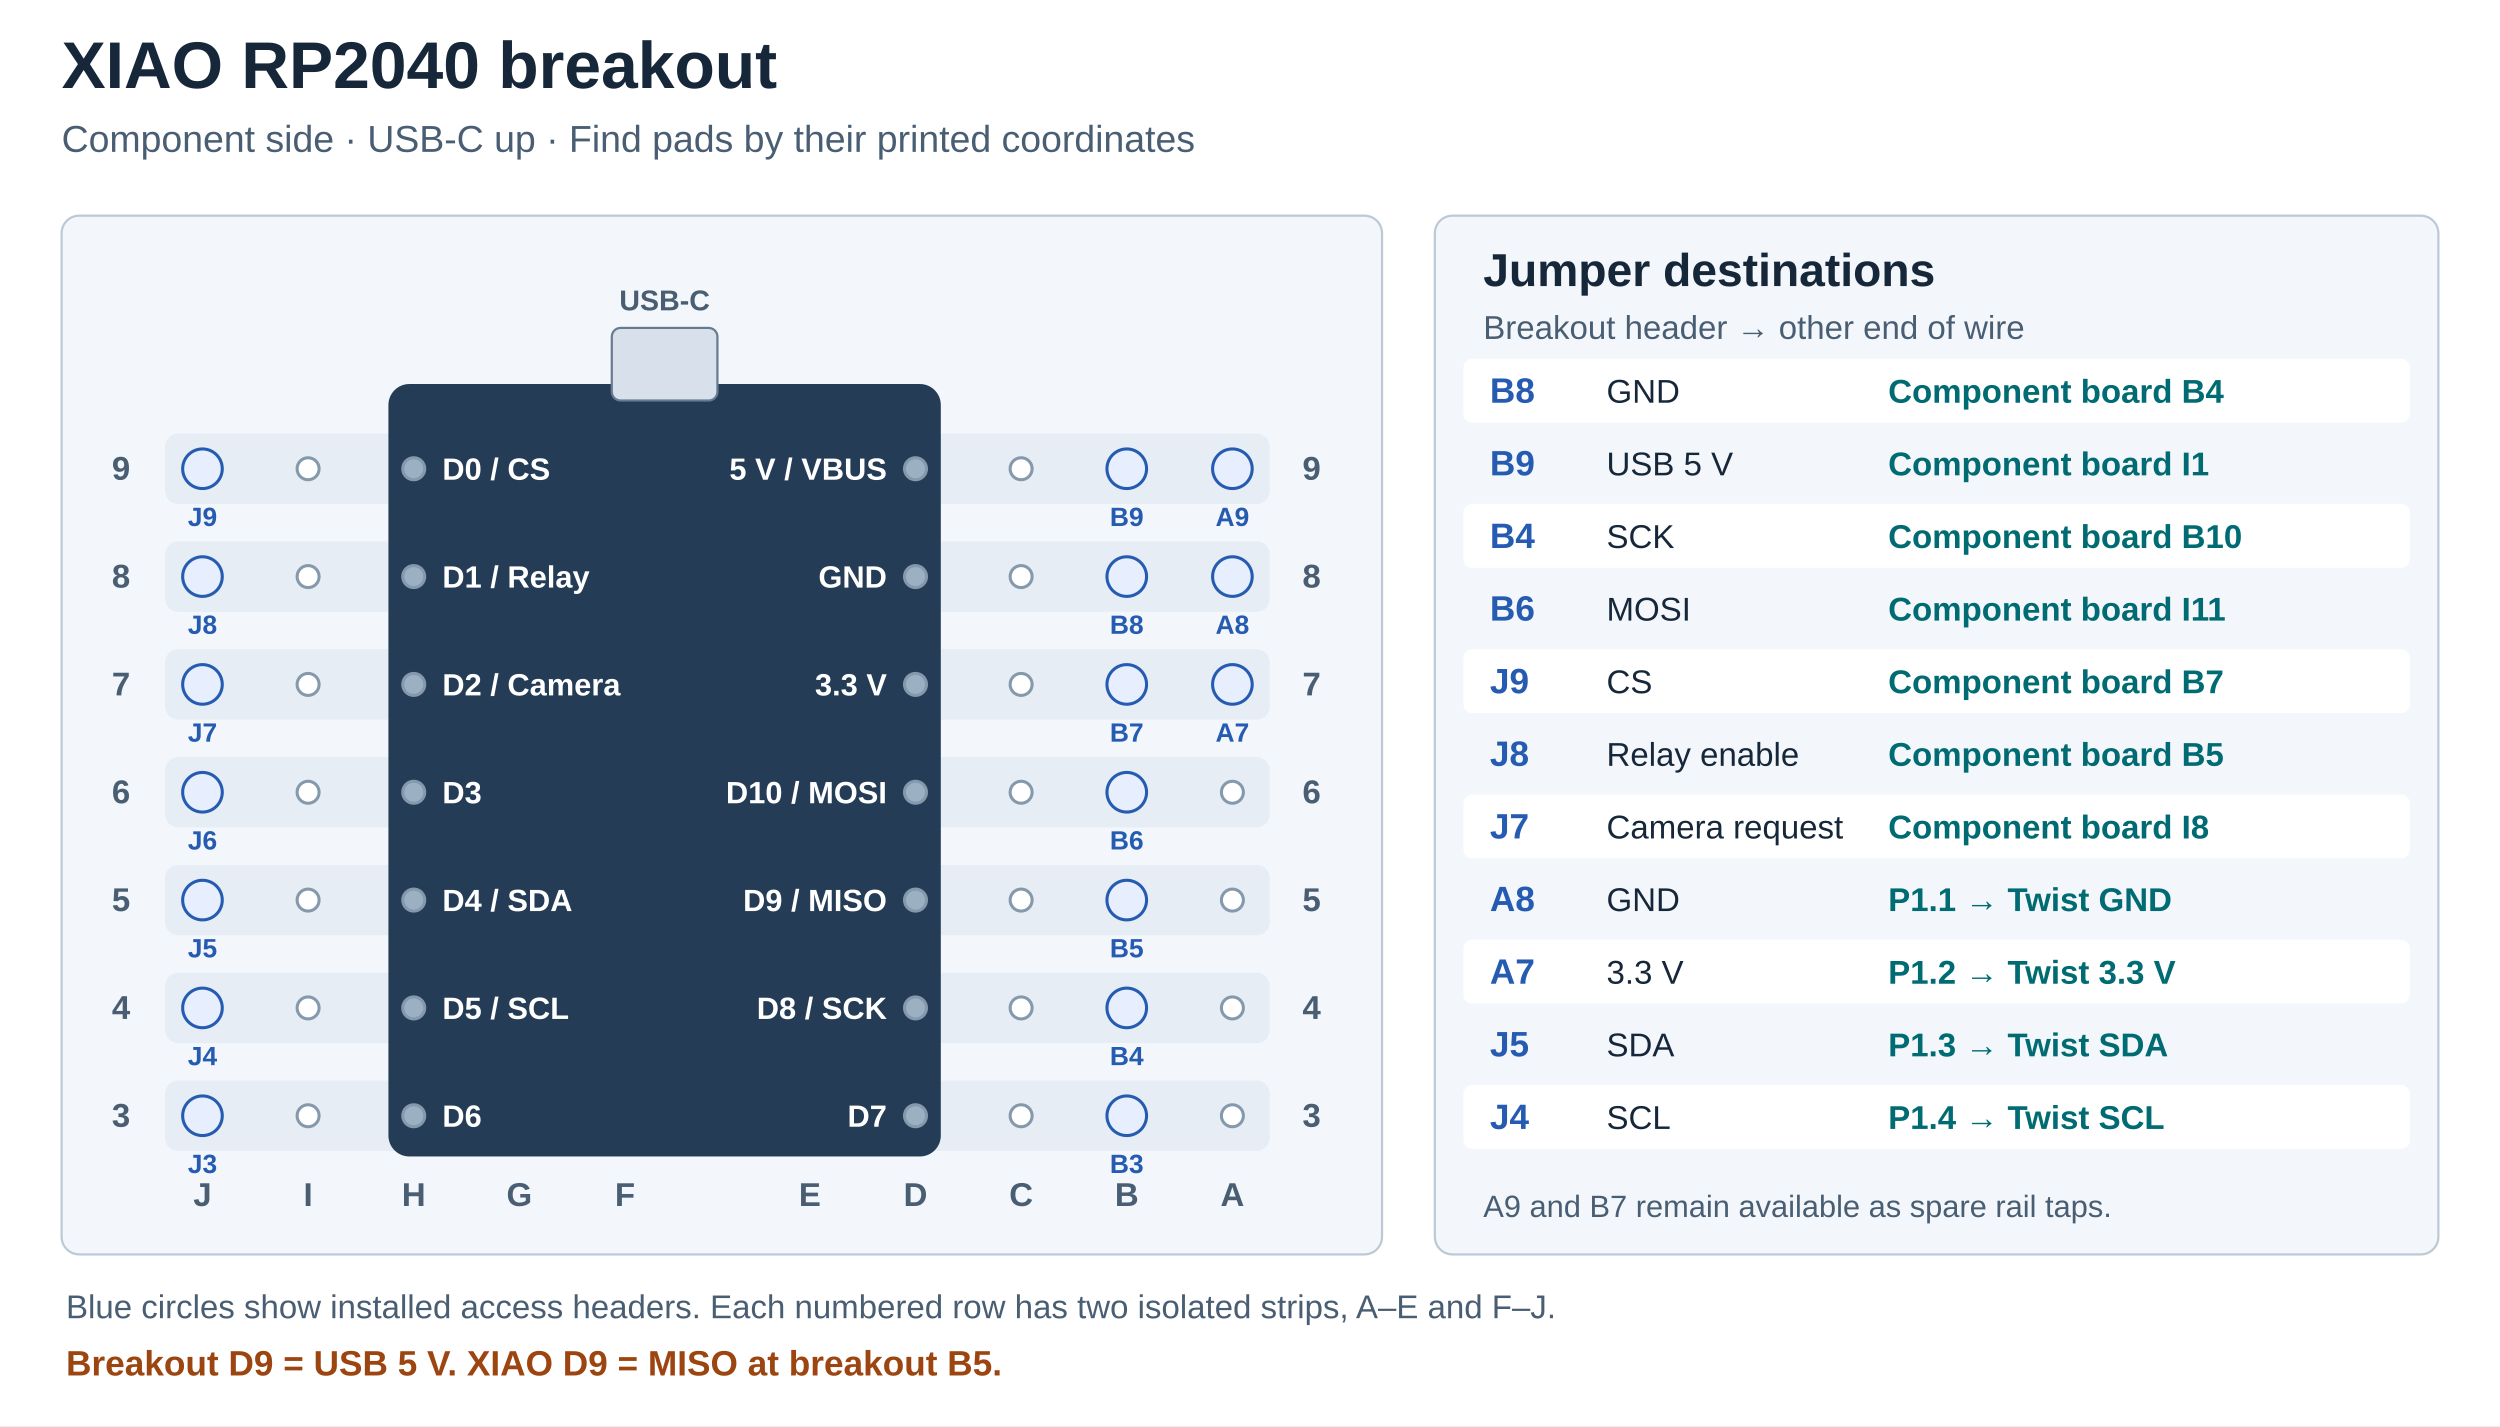
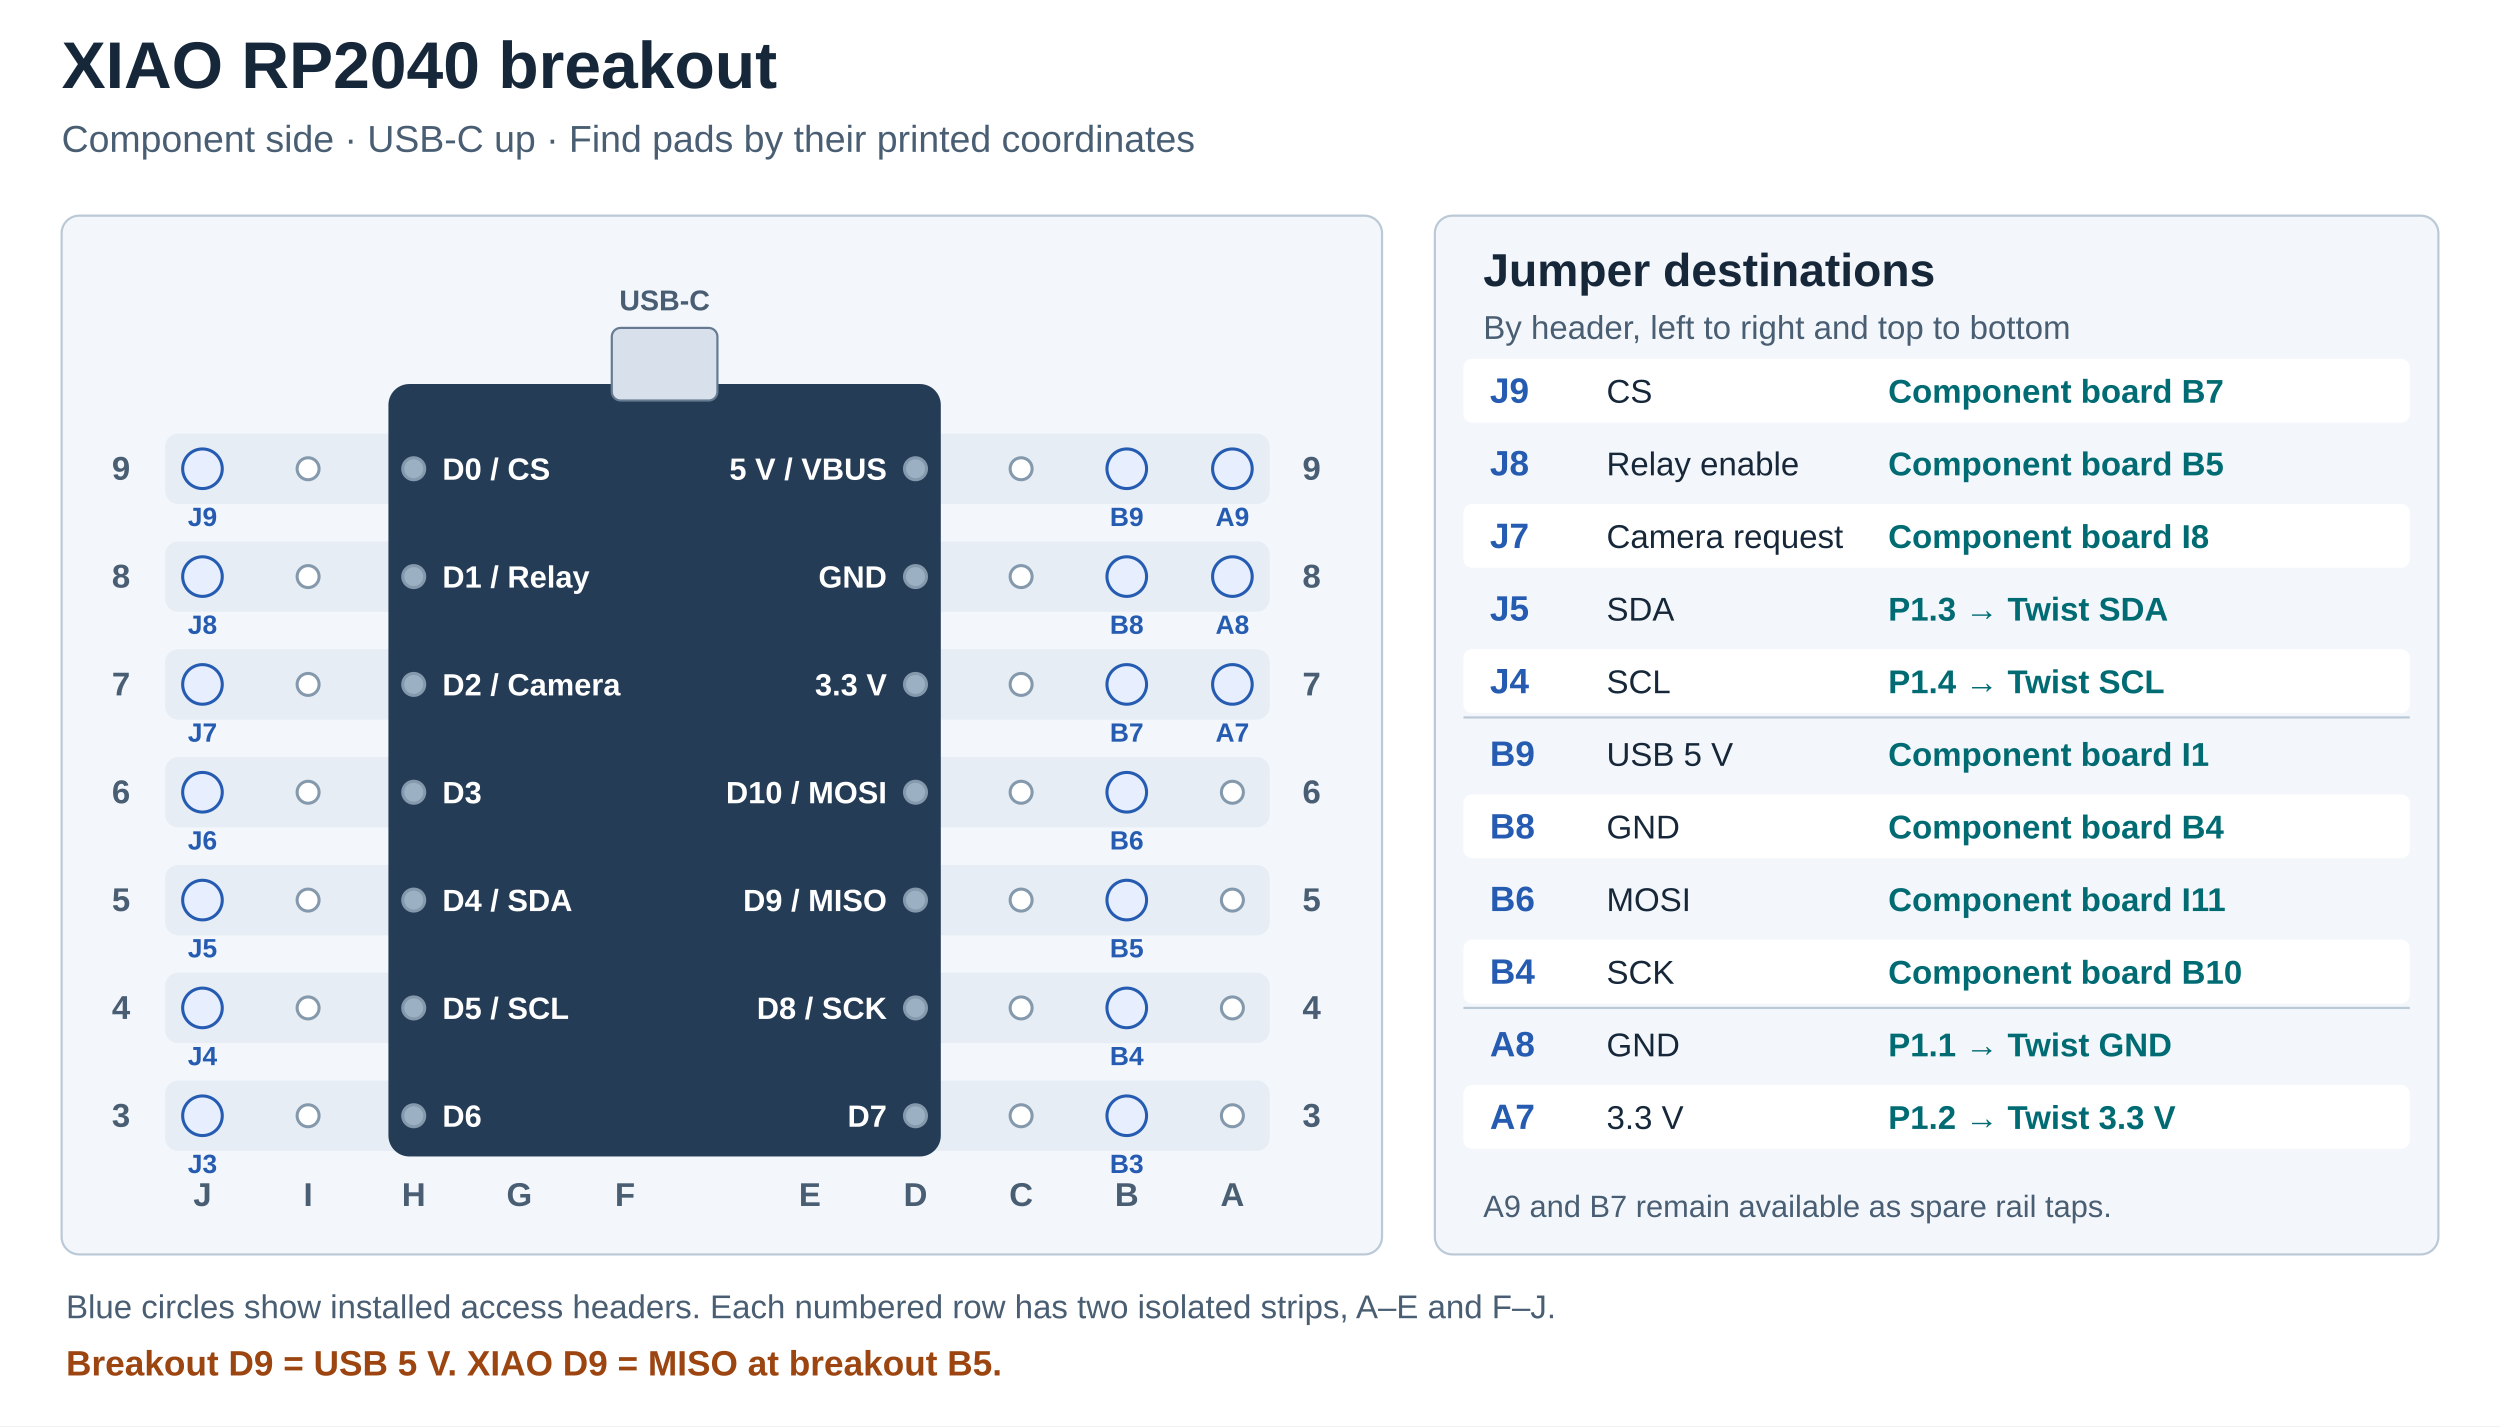
<svg xmlns="http://www.w3.org/2000/svg" viewBox="0 0 1136 648" width="1136" height="648" role="img" aria-labelledby="title desc">
  <defs>
    <marker id="arrow" viewBox="0 0 10 10" refX="9" refY="5" markerWidth="7" markerHeight="7" orient="auto">
      <path d="M0 0L10 5L0 10Z" fill="#495e73" />
    </marker>
  </defs>
  <rect x="0" y="0" width="1136" height="648" rx="0" fill="#ffffff" stroke="none" />
  <text x="28" y="40" fill="#17273a" font-family="Arial, sans-serif" font-size="30" font-weight="700" text-anchor="start">XIAO RP2040 breakout</text>
  <text x="28" y="69" fill="#495e73" font-family="Arial, sans-serif" font-size="17" font-weight="400" text-anchor="start">Component side · USB-C up · Find pads by their printed coordinates</text>
  <rect x="28" y="98" width="600" height="472" rx="8" fill="#f3f7fb" stroke="#bbc9d6" />
  <rect x="652" y="98" width="456" height="472" rx="8" fill="#f3f7fb" stroke="#bbc9d6" />
  <text x="674" y="130" fill="#17273a" font-family="Arial, sans-serif" font-size="21" font-weight="700" text-anchor="start">Jumper destinations</text>
-   <text x="674" y="154" fill="#495e73" font-family="Arial, sans-serif" font-size="15" font-weight="400" text-anchor="start">Breakout header → other end of wire</text>
+   <text x="674" y="154" fill="#495e73" font-family="Arial, sans-serif" font-size="15" font-weight="400" text-anchor="start">By header, left to right and top to bottom</text>
  <rect x="665" y="163" width="430" height="29" rx="4" fill="#ffffff" stroke="none" />
-   <text x="677" y="183" fill="#255bb1" font-family="Arial, sans-serif" font-size="16" font-weight="700" text-anchor="start">B8</text>
-   <text x="730" y="183" fill="#17273a" font-family="Arial, sans-serif" font-size="15" font-weight="400" text-anchor="start">GND</text>
-   <text x="858" y="183" fill="#006b72" font-family="Arial, sans-serif" font-size="15" font-weight="600" text-anchor="start">Component board B4</text>
+   <text x="677" y="183" fill="#255bb1" font-family="Arial, sans-serif" font-size="16" font-weight="700" text-anchor="start">J9</text>
+   <text x="730" y="183" fill="#17273a" font-family="Arial, sans-serif" font-size="15" font-weight="400" text-anchor="start">CS</text>
+   <text x="858" y="183" fill="#006b72" font-family="Arial, sans-serif" font-size="15" font-weight="600" text-anchor="start">Component board B7</text>
  <rect x="665" y="196" width="430" height="29" rx="4" fill="#f3f7fb" stroke="none" />
-   <text x="677" y="216" fill="#255bb1" font-family="Arial, sans-serif" font-size="16" font-weight="700" text-anchor="start">B9</text>
-   <text x="730" y="216" fill="#17273a" font-family="Arial, sans-serif" font-size="15" font-weight="400" text-anchor="start">USB 5 V</text>
-   <text x="858" y="216" fill="#006b72" font-family="Arial, sans-serif" font-size="15" font-weight="600" text-anchor="start">Component board I1</text>
+   <text x="677" y="216" fill="#255bb1" font-family="Arial, sans-serif" font-size="16" font-weight="700" text-anchor="start">J8</text>
+   <text x="730" y="216" fill="#17273a" font-family="Arial, sans-serif" font-size="15" font-weight="400" text-anchor="start">Relay enable</text>
+   <text x="858" y="216" fill="#006b72" font-family="Arial, sans-serif" font-size="15" font-weight="600" text-anchor="start">Component board B5</text>
  <rect x="665" y="229" width="430" height="29" rx="4" fill="#ffffff" stroke="none" />
-   <text x="677" y="249" fill="#255bb1" font-family="Arial, sans-serif" font-size="16" font-weight="700" text-anchor="start">B4</text>
-   <text x="730" y="249" fill="#17273a" font-family="Arial, sans-serif" font-size="15" font-weight="400" text-anchor="start">SCK</text>
-   <text x="858" y="249" fill="#006b72" font-family="Arial, sans-serif" font-size="15" font-weight="600" text-anchor="start">Component board B10</text>
+   <text x="677" y="249" fill="#255bb1" font-family="Arial, sans-serif" font-size="16" font-weight="700" text-anchor="start">J7</text>
+   <text x="730" y="249" fill="#17273a" font-family="Arial, sans-serif" font-size="15" font-weight="400" text-anchor="start">Camera request</text>
+   <text x="858" y="249" fill="#006b72" font-family="Arial, sans-serif" font-size="15" font-weight="600" text-anchor="start">Component board I8</text>
  <rect x="665" y="262" width="430" height="29" rx="4" fill="#f3f7fb" stroke="none" />
-   <text x="677" y="282" fill="#255bb1" font-family="Arial, sans-serif" font-size="16" font-weight="700" text-anchor="start">B6</text>
-   <text x="730" y="282" fill="#17273a" font-family="Arial, sans-serif" font-size="15" font-weight="400" text-anchor="start">MOSI</text>
-   <text x="858" y="282" fill="#006b72" font-family="Arial, sans-serif" font-size="15" font-weight="600" text-anchor="start">Component board I11</text>
+   <text x="677" y="282" fill="#255bb1" font-family="Arial, sans-serif" font-size="16" font-weight="700" text-anchor="start">J5</text>
+   <text x="730" y="282" fill="#17273a" font-family="Arial, sans-serif" font-size="15" font-weight="400" text-anchor="start">SDA</text>
+   <text x="858" y="282" fill="#006b72" font-family="Arial, sans-serif" font-size="15" font-weight="600" text-anchor="start">P1.3 → Twist SDA</text>
  <rect x="665" y="295" width="430" height="29" rx="4" fill="#ffffff" stroke="none" />
-   <text x="677" y="315" fill="#255bb1" font-family="Arial, sans-serif" font-size="16" font-weight="700" text-anchor="start">J9</text>
-   <text x="730" y="315" fill="#17273a" font-family="Arial, sans-serif" font-size="15" font-weight="400" text-anchor="start">CS</text>
-   <text x="858" y="315" fill="#006b72" font-family="Arial, sans-serif" font-size="15" font-weight="600" text-anchor="start">Component board B7</text>
+   <text x="677" y="315" fill="#255bb1" font-family="Arial, sans-serif" font-size="16" font-weight="700" text-anchor="start">J4</text>
+   <text x="730" y="315" fill="#17273a" font-family="Arial, sans-serif" font-size="15" font-weight="400" text-anchor="start">SCL</text>
+   <text x="858" y="315" fill="#006b72" font-family="Arial, sans-serif" font-size="15" font-weight="600" text-anchor="start">P1.4 → Twist SCL</text>
+   <line x1="665" y1="326" x2="1095" y2="326" stroke="#bbc9d6" />
  <rect x="665" y="328" width="430" height="29" rx="4" fill="#f3f7fb" stroke="none" />
-   <text x="677" y="348" fill="#255bb1" font-family="Arial, sans-serif" font-size="16" font-weight="700" text-anchor="start">J8</text>
-   <text x="730" y="348" fill="#17273a" font-family="Arial, sans-serif" font-size="15" font-weight="400" text-anchor="start">Relay enable</text>
-   <text x="858" y="348" fill="#006b72" font-family="Arial, sans-serif" font-size="15" font-weight="600" text-anchor="start">Component board B5</text>
+   <text x="677" y="348" fill="#255bb1" font-family="Arial, sans-serif" font-size="16" font-weight="700" text-anchor="start">B9</text>
+   <text x="730" y="348" fill="#17273a" font-family="Arial, sans-serif" font-size="15" font-weight="400" text-anchor="start">USB 5 V</text>
+   <text x="858" y="348" fill="#006b72" font-family="Arial, sans-serif" font-size="15" font-weight="600" text-anchor="start">Component board I1</text>
  <rect x="665" y="361" width="430" height="29" rx="4" fill="#ffffff" stroke="none" />
-   <text x="677" y="381" fill="#255bb1" font-family="Arial, sans-serif" font-size="16" font-weight="700" text-anchor="start">J7</text>
-   <text x="730" y="381" fill="#17273a" font-family="Arial, sans-serif" font-size="15" font-weight="400" text-anchor="start">Camera request</text>
-   <text x="858" y="381" fill="#006b72" font-family="Arial, sans-serif" font-size="15" font-weight="600" text-anchor="start">Component board I8</text>
+   <text x="677" y="381" fill="#255bb1" font-family="Arial, sans-serif" font-size="16" font-weight="700" text-anchor="start">B8</text>
+   <text x="730" y="381" fill="#17273a" font-family="Arial, sans-serif" font-size="15" font-weight="400" text-anchor="start">GND</text>
+   <text x="858" y="381" fill="#006b72" font-family="Arial, sans-serif" font-size="15" font-weight="600" text-anchor="start">Component board B4</text>
  <rect x="665" y="394" width="430" height="29" rx="4" fill="#f3f7fb" stroke="none" />
-   <text x="677" y="414" fill="#255bb1" font-family="Arial, sans-serif" font-size="16" font-weight="700" text-anchor="start">A8</text>
-   <text x="730" y="414" fill="#17273a" font-family="Arial, sans-serif" font-size="15" font-weight="400" text-anchor="start">GND</text>
-   <text x="858" y="414" fill="#006b72" font-family="Arial, sans-serif" font-size="15" font-weight="600" text-anchor="start">P1.1 → Twist GND</text>
+   <text x="677" y="414" fill="#255bb1" font-family="Arial, sans-serif" font-size="16" font-weight="700" text-anchor="start">B6</text>
+   <text x="730" y="414" fill="#17273a" font-family="Arial, sans-serif" font-size="15" font-weight="400" text-anchor="start">MOSI</text>
+   <text x="858" y="414" fill="#006b72" font-family="Arial, sans-serif" font-size="15" font-weight="600" text-anchor="start">Component board I11</text>
  <rect x="665" y="427" width="430" height="29" rx="4" fill="#ffffff" stroke="none" />
-   <text x="677" y="447" fill="#255bb1" font-family="Arial, sans-serif" font-size="16" font-weight="700" text-anchor="start">A7</text>
-   <text x="730" y="447" fill="#17273a" font-family="Arial, sans-serif" font-size="15" font-weight="400" text-anchor="start">3.3 V</text>
-   <text x="858" y="447" fill="#006b72" font-family="Arial, sans-serif" font-size="15" font-weight="600" text-anchor="start">P1.2 → Twist 3.3 V</text>
+   <text x="677" y="447" fill="#255bb1" font-family="Arial, sans-serif" font-size="16" font-weight="700" text-anchor="start">B4</text>
+   <text x="730" y="447" fill="#17273a" font-family="Arial, sans-serif" font-size="15" font-weight="400" text-anchor="start">SCK</text>
+   <text x="858" y="447" fill="#006b72" font-family="Arial, sans-serif" font-size="15" font-weight="600" text-anchor="start">Component board B10</text>
+   <line x1="665" y1="458" x2="1095" y2="458" stroke="#bbc9d6" />
  <rect x="665" y="460" width="430" height="29" rx="4" fill="#f3f7fb" stroke="none" />
-   <text x="677" y="480" fill="#255bb1" font-family="Arial, sans-serif" font-size="16" font-weight="700" text-anchor="start">J5</text>
-   <text x="730" y="480" fill="#17273a" font-family="Arial, sans-serif" font-size="15" font-weight="400" text-anchor="start">SDA</text>
-   <text x="858" y="480" fill="#006b72" font-family="Arial, sans-serif" font-size="15" font-weight="600" text-anchor="start">P1.3 → Twist SDA</text>
+   <text x="677" y="480" fill="#255bb1" font-family="Arial, sans-serif" font-size="16" font-weight="700" text-anchor="start">A8</text>
+   <text x="730" y="480" fill="#17273a" font-family="Arial, sans-serif" font-size="15" font-weight="400" text-anchor="start">GND</text>
+   <text x="858" y="480" fill="#006b72" font-family="Arial, sans-serif" font-size="15" font-weight="600" text-anchor="start">P1.1 → Twist GND</text>
  <rect x="665" y="493" width="430" height="29" rx="4" fill="#ffffff" stroke="none" />
-   <text x="677" y="513" fill="#255bb1" font-family="Arial, sans-serif" font-size="16" font-weight="700" text-anchor="start">J4</text>
-   <text x="730" y="513" fill="#17273a" font-family="Arial, sans-serif" font-size="15" font-weight="400" text-anchor="start">SCL</text>
-   <text x="858" y="513" fill="#006b72" font-family="Arial, sans-serif" font-size="15" font-weight="600" text-anchor="start">P1.4 → Twist SCL</text>
+   <text x="677" y="513" fill="#255bb1" font-family="Arial, sans-serif" font-size="16" font-weight="700" text-anchor="start">A7</text>
+   <text x="730" y="513" fill="#17273a" font-family="Arial, sans-serif" font-size="15" font-weight="400" text-anchor="start">3.3 V</text>
+   <text x="858" y="513" fill="#006b72" font-family="Arial, sans-serif" font-size="15" font-weight="600" text-anchor="start">P1.2 → Twist 3.3 V</text>
  <text x="674" y="553" fill="#495e73" font-family="Arial, sans-serif" font-size="14" font-weight="400" text-anchor="start">A9 and B7 remain available as spare rail taps.</text>
  <rect x="75" y="491" width="226" height="32" rx="6" fill="#e6edf4" stroke="none" />
  <rect x="351" y="491" width="226" height="32" rx="6" fill="#e6edf4" stroke="none" />
  <text x="55" y="512" fill="#495e73" font-family="Arial, sans-serif" font-size="15" font-weight="700" text-anchor="middle">3</text>
  <text x="596" y="512" fill="#495e73" font-family="Arial, sans-serif" font-size="15" font-weight="700" text-anchor="middle">3</text>
  <rect x="75" y="442" width="226" height="32" rx="6" fill="#e6edf4" stroke="none" />
  <rect x="351" y="442" width="226" height="32" rx="6" fill="#e6edf4" stroke="none" />
  <text x="55" y="463" fill="#495e73" font-family="Arial, sans-serif" font-size="15" font-weight="700" text-anchor="middle">4</text>
  <text x="596" y="463" fill="#495e73" font-family="Arial, sans-serif" font-size="15" font-weight="700" text-anchor="middle">4</text>
  <rect x="75" y="393" width="226" height="32" rx="6" fill="#e6edf4" stroke="none" />
  <rect x="351" y="393" width="226" height="32" rx="6" fill="#e6edf4" stroke="none" />
  <text x="55" y="414" fill="#495e73" font-family="Arial, sans-serif" font-size="15" font-weight="700" text-anchor="middle">5</text>
  <text x="596" y="414" fill="#495e73" font-family="Arial, sans-serif" font-size="15" font-weight="700" text-anchor="middle">5</text>
  <rect x="75" y="344" width="226" height="32" rx="6" fill="#e6edf4" stroke="none" />
  <rect x="351" y="344" width="226" height="32" rx="6" fill="#e6edf4" stroke="none" />
  <text x="55" y="365" fill="#495e73" font-family="Arial, sans-serif" font-size="15" font-weight="700" text-anchor="middle">6</text>
  <text x="596" y="365" fill="#495e73" font-family="Arial, sans-serif" font-size="15" font-weight="700" text-anchor="middle">6</text>
  <rect x="75" y="295" width="226" height="32" rx="6" fill="#e6edf4" stroke="none" />
  <rect x="351" y="295" width="226" height="32" rx="6" fill="#e6edf4" stroke="none" />
  <text x="55" y="316" fill="#495e73" font-family="Arial, sans-serif" font-size="15" font-weight="700" text-anchor="middle">7</text>
  <text x="596" y="316" fill="#495e73" font-family="Arial, sans-serif" font-size="15" font-weight="700" text-anchor="middle">7</text>
  <rect x="75" y="246" width="226" height="32" rx="6" fill="#e6edf4" stroke="none" />
  <rect x="351" y="246" width="226" height="32" rx="6" fill="#e6edf4" stroke="none" />
  <text x="55" y="267" fill="#495e73" font-family="Arial, sans-serif" font-size="15" font-weight="700" text-anchor="middle">8</text>
  <text x="596" y="267" fill="#495e73" font-family="Arial, sans-serif" font-size="15" font-weight="700" text-anchor="middle">8</text>
  <rect x="75" y="197" width="226" height="32" rx="6" fill="#e6edf4" stroke="none" />
  <rect x="351" y="197" width="226" height="32" rx="6" fill="#e6edf4" stroke="none" />
  <text x="55" y="218" fill="#495e73" font-family="Arial, sans-serif" font-size="15" font-weight="700" text-anchor="middle">9</text>
  <text x="596" y="218" fill="#495e73" font-family="Arial, sans-serif" font-size="15" font-weight="700" text-anchor="middle">9</text>
  <rect x="177" y="175" width="250" height="350" rx="9" fill="#253c56" stroke="#253c56" />
  <rect x="278" y="149" width="48" height="33" rx="4" fill="#d8e1eb" stroke="#667b91" />
  <text x="302" y="141" fill="#495e73" font-family="Arial, sans-serif" font-size="13" font-weight="700" text-anchor="middle">USB-C</text>
  <text x="92" y="548" fill="#495e73" font-family="Arial, sans-serif" font-size="15" font-weight="700" text-anchor="middle">J</text>
  <text x="140" y="548" fill="#495e73" font-family="Arial, sans-serif" font-size="15" font-weight="700" text-anchor="middle">I</text>
  <text x="188" y="548" fill="#495e73" font-family="Arial, sans-serif" font-size="15" font-weight="700" text-anchor="middle">H</text>
  <text x="236" y="548" fill="#495e73" font-family="Arial, sans-serif" font-size="15" font-weight="700" text-anchor="middle">G</text>
  <text x="284" y="548" fill="#495e73" font-family="Arial, sans-serif" font-size="15" font-weight="700" text-anchor="middle">F</text>
  <text x="368" y="548" fill="#495e73" font-family="Arial, sans-serif" font-size="15" font-weight="700" text-anchor="middle">E</text>
  <text x="416" y="548" fill="#495e73" font-family="Arial, sans-serif" font-size="15" font-weight="700" text-anchor="middle">D</text>
  <text x="464" y="548" fill="#495e73" font-family="Arial, sans-serif" font-size="15" font-weight="700" text-anchor="middle">C</text>
  <text x="512" y="548" fill="#495e73" font-family="Arial, sans-serif" font-size="15" font-weight="700" text-anchor="middle">B</text>
  <text x="560" y="548" fill="#495e73" font-family="Arial, sans-serif" font-size="15" font-weight="700" text-anchor="middle">A</text>
  <circle cx="92" cy="507" r="9" fill="#e7efff" stroke="#255bb1" stroke-width="1.4" />
  <text x="92" y="533" fill="#255bb1" font-family="Arial, sans-serif" font-size="12" font-weight="700" text-anchor="middle">J3</text>
  <circle cx="140" cy="507" r="5" fill="#ffffff" stroke="#8599ad" stroke-width="1.4" />
  <circle cx="188" cy="507" r="5" fill="#9cb0c4" stroke="#8599ad" stroke-width="1.4" />
  <circle cx="416" cy="507" r="5" fill="#9cb0c4" stroke="#8599ad" stroke-width="1.4" />
  <circle cx="464" cy="507" r="5" fill="#ffffff" stroke="#8599ad" stroke-width="1.4" />
  <circle cx="512" cy="507" r="9" fill="#e7efff" stroke="#255bb1" stroke-width="1.4" />
  <text x="512" y="533" fill="#255bb1" font-family="Arial, sans-serif" font-size="12" font-weight="700" text-anchor="middle">B3</text>
  <circle cx="560" cy="507" r="5" fill="#ffffff" stroke="#8599ad" stroke-width="1.4" />
  <text x="201" y="512" fill="#ffffff" font-family="Arial, sans-serif" font-size="14" font-weight="600" text-anchor="start">D6</text>
  <text x="403" y="512" fill="#ffffff" font-family="Arial, sans-serif" font-size="14" font-weight="600" text-anchor="end">D7</text>
  <circle cx="92" cy="458" r="9" fill="#e7efff" stroke="#255bb1" stroke-width="1.4" />
  <text x="92" y="484" fill="#255bb1" font-family="Arial, sans-serif" font-size="12" font-weight="700" text-anchor="middle">J4</text>
  <circle cx="140" cy="458" r="5" fill="#ffffff" stroke="#8599ad" stroke-width="1.4" />
  <circle cx="188" cy="458" r="5" fill="#9cb0c4" stroke="#8599ad" stroke-width="1.4" />
  <circle cx="416" cy="458" r="5" fill="#9cb0c4" stroke="#8599ad" stroke-width="1.4" />
  <circle cx="464" cy="458" r="5" fill="#ffffff" stroke="#8599ad" stroke-width="1.4" />
  <circle cx="512" cy="458" r="9" fill="#e7efff" stroke="#255bb1" stroke-width="1.4" />
  <text x="512" y="484" fill="#255bb1" font-family="Arial, sans-serif" font-size="12" font-weight="700" text-anchor="middle">B4</text>
  <circle cx="560" cy="458" r="5" fill="#ffffff" stroke="#8599ad" stroke-width="1.4" />
  <text x="201" y="463" fill="#ffffff" font-family="Arial, sans-serif" font-size="14" font-weight="600" text-anchor="start">D5 / SCL</text>
  <text x="403" y="463" fill="#ffffff" font-family="Arial, sans-serif" font-size="14" font-weight="600" text-anchor="end">D8 / SCK</text>
  <circle cx="92" cy="409" r="9" fill="#e7efff" stroke="#255bb1" stroke-width="1.4" />
  <text x="92" y="435" fill="#255bb1" font-family="Arial, sans-serif" font-size="12" font-weight="700" text-anchor="middle">J5</text>
  <circle cx="140" cy="409" r="5" fill="#ffffff" stroke="#8599ad" stroke-width="1.4" />
  <circle cx="188" cy="409" r="5" fill="#9cb0c4" stroke="#8599ad" stroke-width="1.4" />
  <circle cx="416" cy="409" r="5" fill="#9cb0c4" stroke="#8599ad" stroke-width="1.4" />
  <circle cx="464" cy="409" r="5" fill="#ffffff" stroke="#8599ad" stroke-width="1.4" />
  <circle cx="512" cy="409" r="9" fill="#e7efff" stroke="#255bb1" stroke-width="1.4" />
  <text x="512" y="435" fill="#255bb1" font-family="Arial, sans-serif" font-size="12" font-weight="700" text-anchor="middle">B5</text>
  <circle cx="560" cy="409" r="5" fill="#ffffff" stroke="#8599ad" stroke-width="1.4" />
  <text x="201" y="414" fill="#ffffff" font-family="Arial, sans-serif" font-size="14" font-weight="600" text-anchor="start">D4 / SDA</text>
  <text x="403" y="414" fill="#ffffff" font-family="Arial, sans-serif" font-size="14" font-weight="600" text-anchor="end">D9 / MISO</text>
  <circle cx="92" cy="360" r="9" fill="#e7efff" stroke="#255bb1" stroke-width="1.4" />
  <text x="92" y="386" fill="#255bb1" font-family="Arial, sans-serif" font-size="12" font-weight="700" text-anchor="middle">J6</text>
  <circle cx="140" cy="360" r="5" fill="#ffffff" stroke="#8599ad" stroke-width="1.4" />
  <circle cx="188" cy="360" r="5" fill="#9cb0c4" stroke="#8599ad" stroke-width="1.4" />
  <circle cx="416" cy="360" r="5" fill="#9cb0c4" stroke="#8599ad" stroke-width="1.4" />
  <circle cx="464" cy="360" r="5" fill="#ffffff" stroke="#8599ad" stroke-width="1.4" />
  <circle cx="512" cy="360" r="9" fill="#e7efff" stroke="#255bb1" stroke-width="1.4" />
  <text x="512" y="386" fill="#255bb1" font-family="Arial, sans-serif" font-size="12" font-weight="700" text-anchor="middle">B6</text>
  <circle cx="560" cy="360" r="5" fill="#ffffff" stroke="#8599ad" stroke-width="1.4" />
  <text x="201" y="365" fill="#ffffff" font-family="Arial, sans-serif" font-size="14" font-weight="600" text-anchor="start">D3</text>
  <text x="403" y="365" fill="#ffffff" font-family="Arial, sans-serif" font-size="14" font-weight="600" text-anchor="end">D10 / MOSI</text>
  <circle cx="92" cy="311" r="9" fill="#e7efff" stroke="#255bb1" stroke-width="1.4" />
  <text x="92" y="337" fill="#255bb1" font-family="Arial, sans-serif" font-size="12" font-weight="700" text-anchor="middle">J7</text>
  <circle cx="140" cy="311" r="5" fill="#ffffff" stroke="#8599ad" stroke-width="1.4" />
  <circle cx="188" cy="311" r="5" fill="#9cb0c4" stroke="#8599ad" stroke-width="1.4" />
  <circle cx="416" cy="311" r="5" fill="#9cb0c4" stroke="#8599ad" stroke-width="1.4" />
  <circle cx="464" cy="311" r="5" fill="#ffffff" stroke="#8599ad" stroke-width="1.4" />
  <circle cx="512" cy="311" r="9" fill="#e7efff" stroke="#255bb1" stroke-width="1.4" />
  <text x="512" y="337" fill="#255bb1" font-family="Arial, sans-serif" font-size="12" font-weight="700" text-anchor="middle">B7</text>
  <circle cx="560" cy="311" r="9" fill="#e7efff" stroke="#255bb1" stroke-width="1.4" />
  <text x="560" y="337" fill="#255bb1" font-family="Arial, sans-serif" font-size="12" font-weight="700" text-anchor="middle">A7</text>
  <text x="201" y="316" fill="#ffffff" font-family="Arial, sans-serif" font-size="14" font-weight="600" text-anchor="start">D2 / Camera</text>
  <text x="403" y="316" fill="#ffffff" font-family="Arial, sans-serif" font-size="14" font-weight="600" text-anchor="end">3.3 V</text>
  <circle cx="92" cy="262" r="9" fill="#e7efff" stroke="#255bb1" stroke-width="1.4" />
  <text x="92" y="288" fill="#255bb1" font-family="Arial, sans-serif" font-size="12" font-weight="700" text-anchor="middle">J8</text>
  <circle cx="140" cy="262" r="5" fill="#ffffff" stroke="#8599ad" stroke-width="1.4" />
  <circle cx="188" cy="262" r="5" fill="#9cb0c4" stroke="#8599ad" stroke-width="1.4" />
  <circle cx="416" cy="262" r="5" fill="#9cb0c4" stroke="#8599ad" stroke-width="1.4" />
  <circle cx="464" cy="262" r="5" fill="#ffffff" stroke="#8599ad" stroke-width="1.4" />
  <circle cx="512" cy="262" r="9" fill="#e7efff" stroke="#255bb1" stroke-width="1.4" />
  <text x="512" y="288" fill="#255bb1" font-family="Arial, sans-serif" font-size="12" font-weight="700" text-anchor="middle">B8</text>
  <circle cx="560" cy="262" r="9" fill="#e7efff" stroke="#255bb1" stroke-width="1.4" />
  <text x="560" y="288" fill="#255bb1" font-family="Arial, sans-serif" font-size="12" font-weight="700" text-anchor="middle">A8</text>
  <text x="201" y="267" fill="#ffffff" font-family="Arial, sans-serif" font-size="14" font-weight="600" text-anchor="start">D1 / Relay</text>
  <text x="403" y="267" fill="#ffffff" font-family="Arial, sans-serif" font-size="14" font-weight="600" text-anchor="end">GND</text>
  <circle cx="92" cy="213" r="9" fill="#e7efff" stroke="#255bb1" stroke-width="1.4" />
  <text x="92" y="239" fill="#255bb1" font-family="Arial, sans-serif" font-size="12" font-weight="700" text-anchor="middle">J9</text>
  <circle cx="140" cy="213" r="5" fill="#ffffff" stroke="#8599ad" stroke-width="1.4" />
  <circle cx="188" cy="213" r="5" fill="#9cb0c4" stroke="#8599ad" stroke-width="1.4" />
  <circle cx="416" cy="213" r="5" fill="#9cb0c4" stroke="#8599ad" stroke-width="1.4" />
  <circle cx="464" cy="213" r="5" fill="#ffffff" stroke="#8599ad" stroke-width="1.4" />
  <circle cx="512" cy="213" r="9" fill="#e7efff" stroke="#255bb1" stroke-width="1.4" />
  <text x="512" y="239" fill="#255bb1" font-family="Arial, sans-serif" font-size="12" font-weight="700" text-anchor="middle">B9</text>
  <circle cx="560" cy="213" r="9" fill="#e7efff" stroke="#255bb1" stroke-width="1.4" />
  <text x="560" y="239" fill="#255bb1" font-family="Arial, sans-serif" font-size="12" font-weight="700" text-anchor="middle">A9</text>
  <text x="201" y="218" fill="#ffffff" font-family="Arial, sans-serif" font-size="14" font-weight="600" text-anchor="start">D0 / CS</text>
  <text x="403" y="218" fill="#ffffff" font-family="Arial, sans-serif" font-size="14" font-weight="600" text-anchor="end">5 V / VBUS</text>
  <text x="30" y="599" fill="#495e73" font-family="Arial, sans-serif" font-size="15" font-weight="400" text-anchor="start">Blue circles show installed access headers. Each numbered row has two isolated strips, A–E and F–J.</text>
  <text x="30" y="625" fill="#9c4510" font-family="Arial, sans-serif" font-size="16" font-weight="700" text-anchor="start">Breakout D9 = USB 5 V. XIAO D9 = MISO at breakout B5.</text>
</svg>
